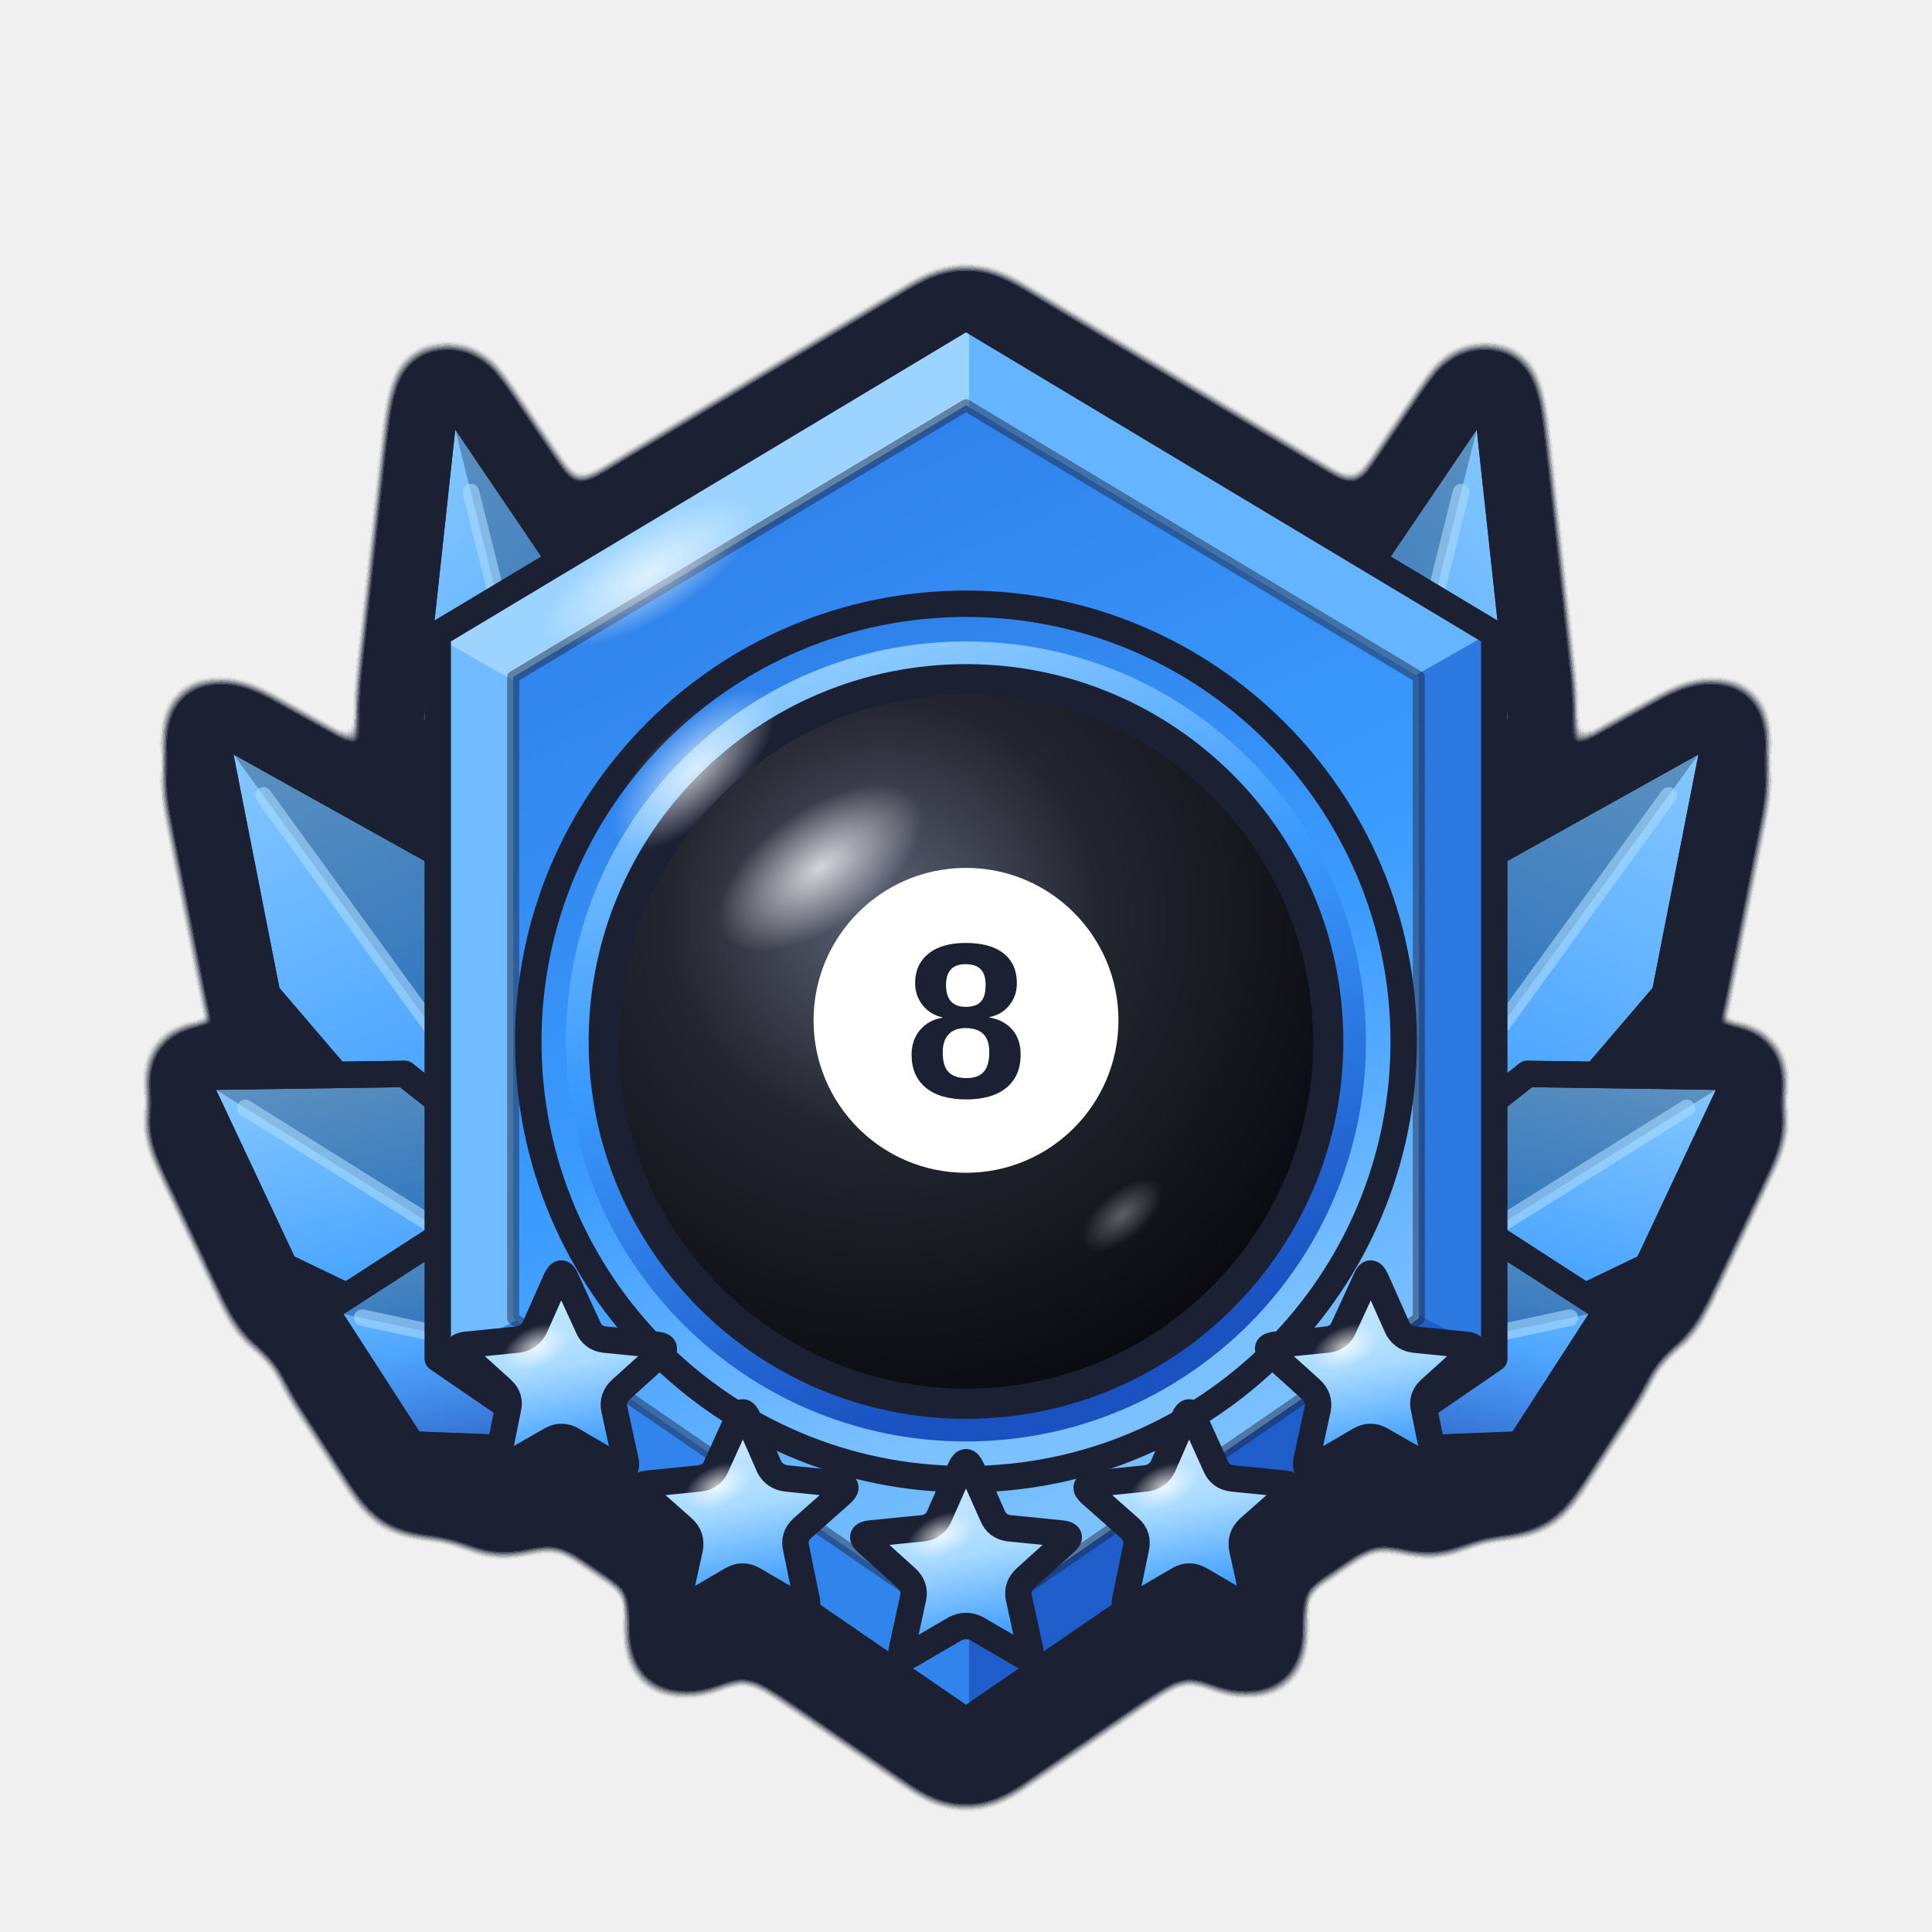
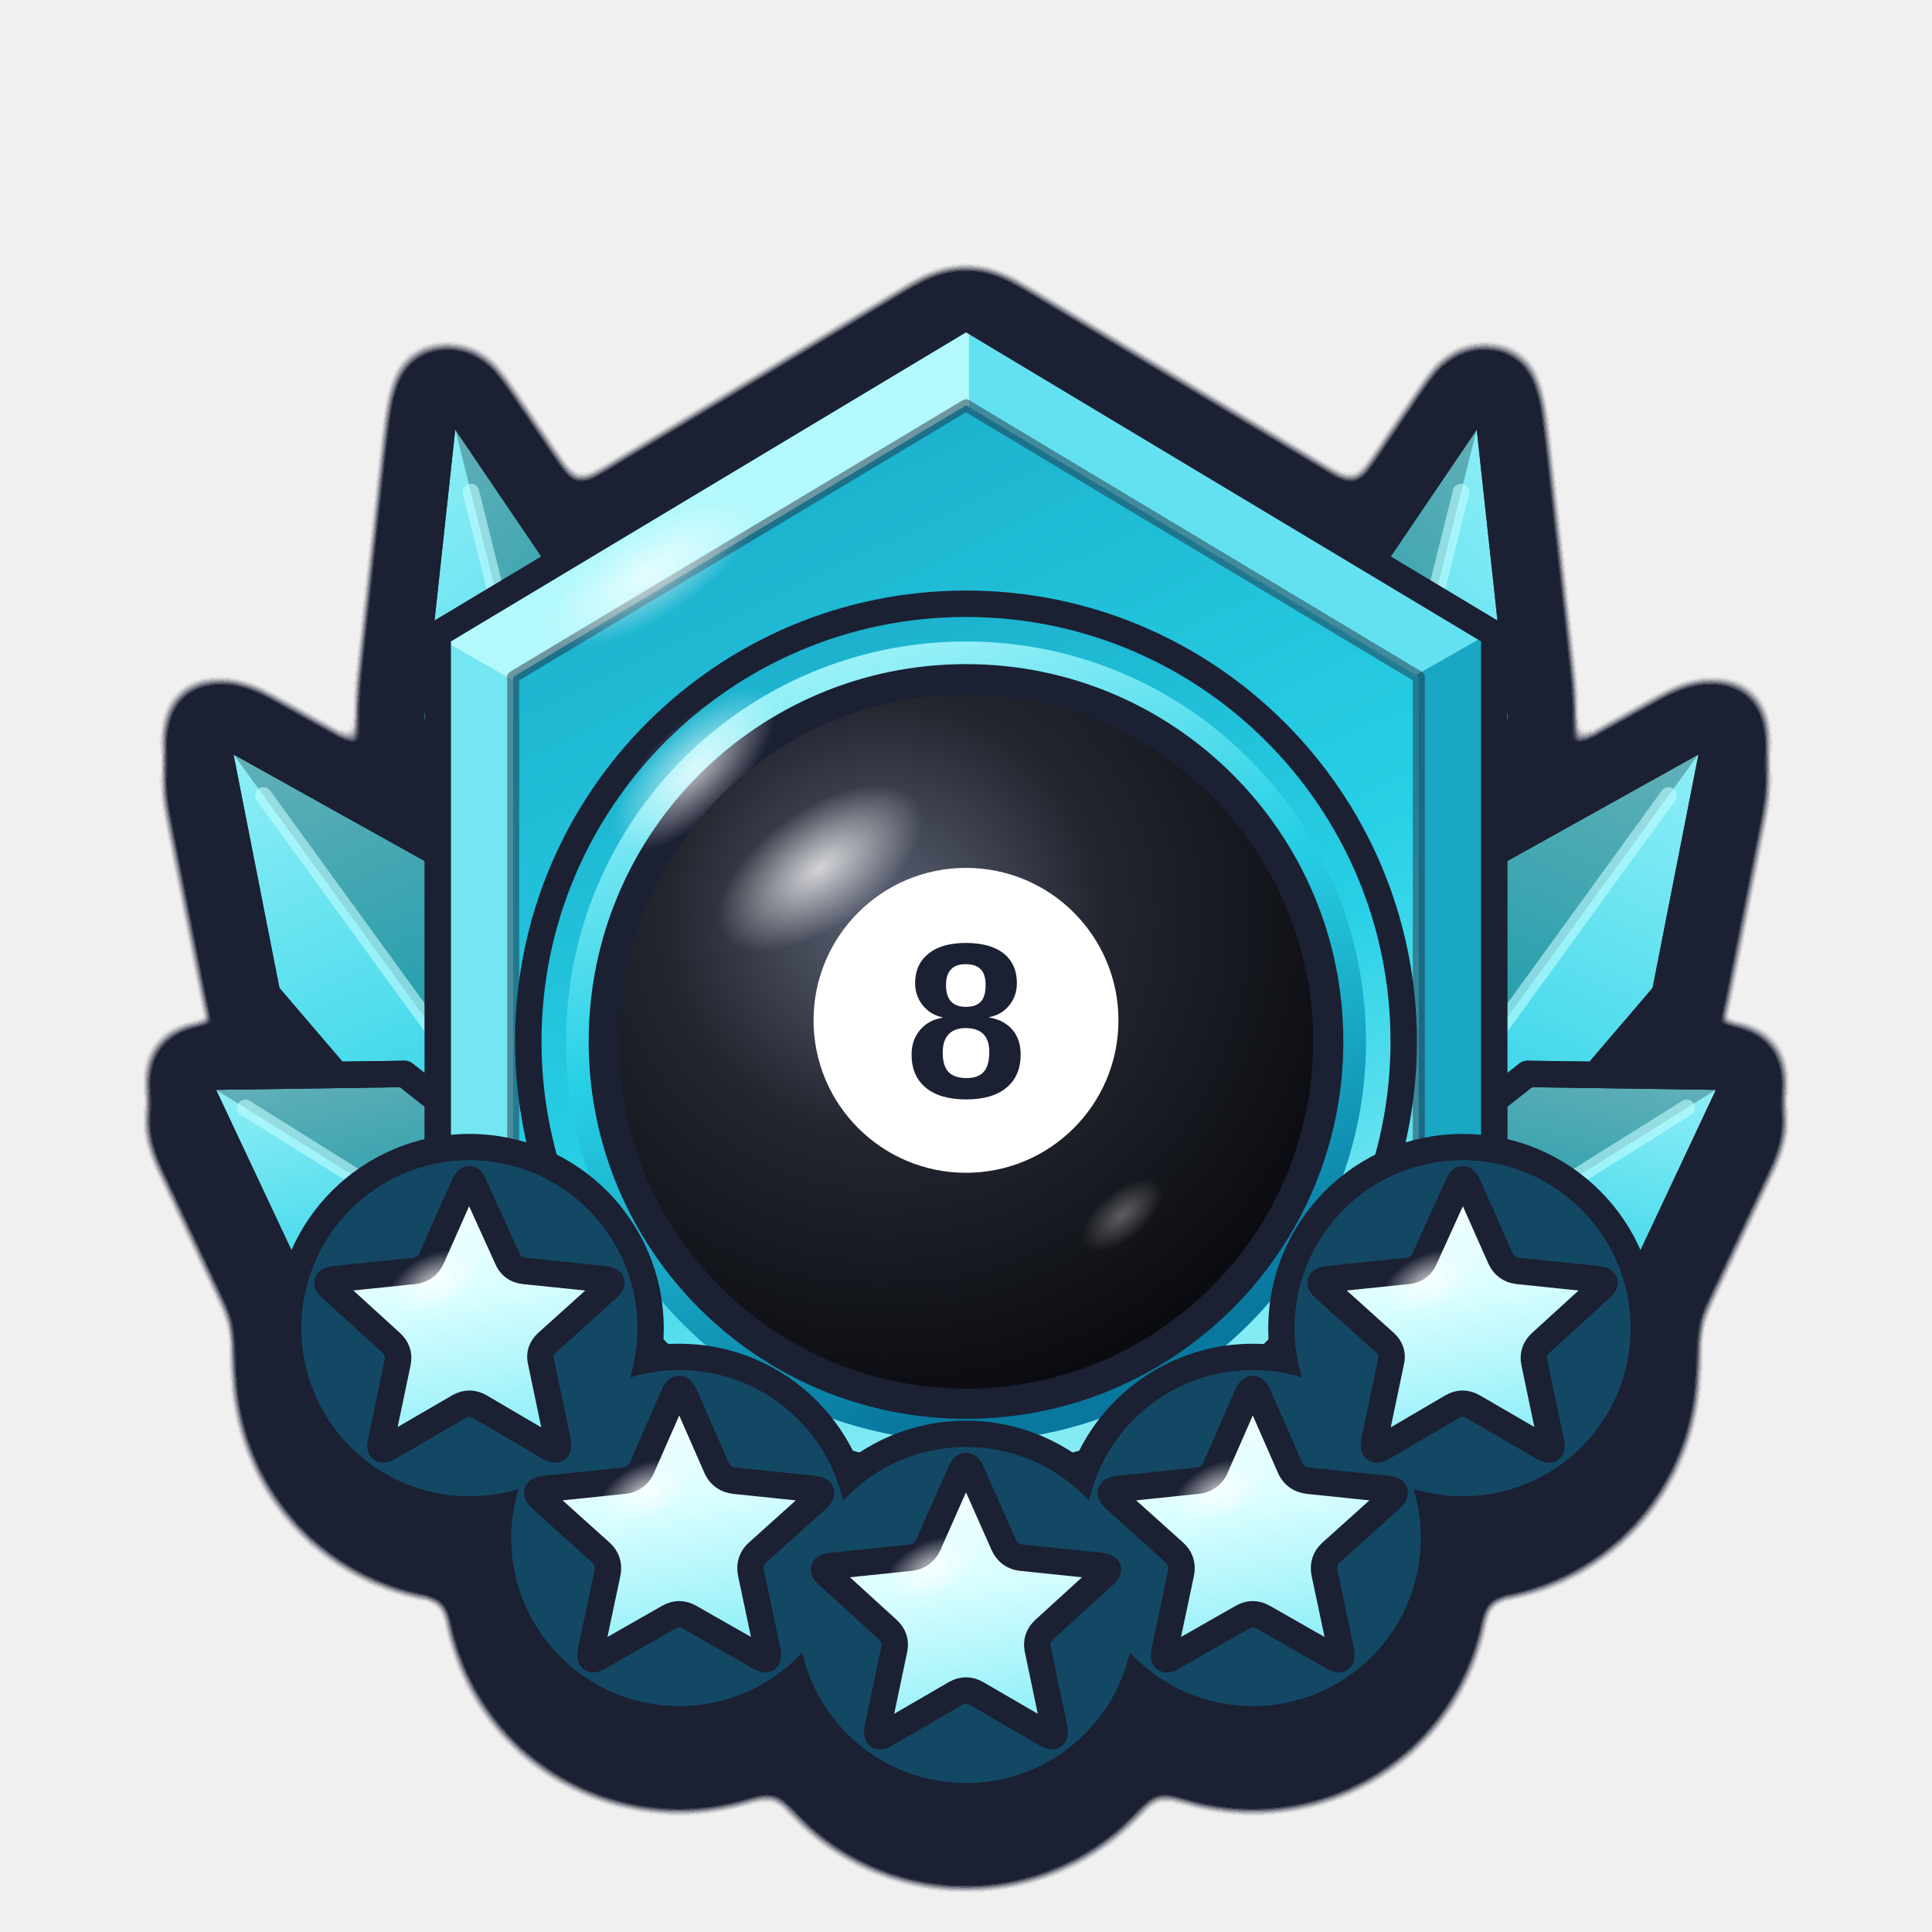
<svg xmlns="http://www.w3.org/2000/svg" width="512" height="512" viewBox="0 0 256 256">
  <defs>
    <linearGradient id="blue" x1="0" y1="0" x2="0.35" y2="1">
      <stop offset="0" stop-color="#9ED3FF" />
      <stop offset="0.45" stop-color="#3B9BFF" />
      <stop offset="1" stop-color="#1F6BD0" />
    </linearGradient>
    <linearGradient id="green" x1="0" y1="0" x2="0.35" y2="1">
      <stop offset="0" stop-color="#A8F5BE" />
      <stop offset="0.45" stop-color="#3DD66B" />
      <stop offset="1" stop-color="#1E9E47" />
    </linearGradient>
    <linearGradient id="red" x1="0" y1="0" x2="0.35" y2="1">
      <stop offset="0" stop-color="#FFA3A3" />
      <stop offset="0.45" stop-color="#FF4D4D" />
      <stop offset="1" stop-color="#C9283A" />
    </linearGradient>
    <linearGradient id="gold" x1="0" y1="0" x2="0.35" y2="1">
      <stop offset="0" stop-color="#FFF1A0" />
      <stop offset="0.45" stop-color="#FFC928" />
      <stop offset="1" stop-color="#DB8E00" />
    </linearGradient>
    <linearGradient id="wood" x1="0" y1="0" x2="0.35" y2="1">
      <stop offset="0" stop-color="#FFD9A0" />
      <stop offset="0.45" stop-color="#E7A35C" />
      <stop offset="1" stop-color="#A8622A" />
    </linearGradient>
    <linearGradient id="darkwood" x1="0" y1="0" x2="0.35" y2="1">
      <stop offset="0" stop-color="#C07A45" />
      <stop offset="0.45" stop-color="#8A4B22" />
      <stop offset="1" stop-color="#5E3014" />
    </linearGradient>
    <linearGradient id="white" x1="0" y1="0" x2="0.35" y2="1">
      <stop offset="0" stop-color="#FFFFFF" />
      <stop offset="0.45" stop-color="#F4F8FF" />
      <stop offset="1" stop-color="#C9D6EA" />
    </linearGradient>
    <linearGradient id="grey" x1="0" y1="0" x2="0.35" y2="1">
      <stop offset="0" stop-color="#E4E9F2" />
      <stop offset="0.45" stop-color="#AEB8C8" />
      <stop offset="1" stop-color="#7B869A" />
    </linearGradient>
    <linearGradient id="steel" x1="0" y1="0" x2="0.35" y2="1">
      <stop offset="0" stop-color="#D8E6F7" />
      <stop offset="0.45" stop-color="#9FB2CC" />
      <stop offset="1" stop-color="#6A7D98" />
    </linearGradient>
    <linearGradient id="cloth" x1="0" y1="0" x2="0.35" y2="1">
      <stop offset="0" stop-color="#6FE08E" />
      <stop offset="0.45" stop-color="#2FA24F" />
      <stop offset="1" stop-color="#1C7A37" />
    </linearGradient>
    <linearGradient id="sad" x1="0" y1="0" x2="0.35" y2="1">
      <stop offset="0" stop-color="#C4D4EE" />
      <stop offset="0.45" stop-color="#8EA3C7" />
      <stop offset="1" stop-color="#5E7299" />
    </linearGradient>
    <linearGradient id="purple" x1="0" y1="0" x2="0.35" y2="1">
      <stop offset="0" stop-color="#D7B8FF" />
      <stop offset="0.45" stop-color="#A259FF" />
      <stop offset="1" stop-color="#6E2FD0" />
    </linearGradient>
    <radialGradient id="shine" cx="0.5" cy="0.5" r="0.5">
      <stop offset="0" stop-color="#FFFFFF" stop-opacity="0.9" />
      <stop offset="1" stop-color="#FFFFFF" stop-opacity="0" />
    </radialGradient>
    <filter id="ink" x="-30%" y="-30%" width="160%" height="160%" color-interpolation-filters="sRGB">
      <feGaussianBlur in="SourceAlpha" stdDeviation="6.92" result="blur" />
      <feComponentTransfer in="blur" result="grown">
        <feFuncA type="linear" slope="7" intercept="-0.35" />
      </feComponentTransfer>
      <feOffset in="grown" dy="6" result="lip" />
      <feMerge result="both">
        <feMergeNode in="lip" />
        <feMergeNode in="grown" />
      </feMerge>
      <feFlood flood-color="#1B2033" />
      <feComposite in2="both" operator="in" result="outline" />
      <feMerge>
        <feMergeNode in="outline" />
        <feMergeNode in="SourceGraphic" />
      </feMerge>
    </filter>
  </defs>
  <defs>
    <filter id="badgeInk" x="-20%" y="-20%" width="140%" height="140%" color-interpolation-filters="sRGB">
      <feGaussianBlur in="SourceAlpha" stdDeviation="3.2" result="blur" />
      <feComponentTransfer in="blur" result="grown">
        <feFuncA type="linear" slope="40" intercept="-0.716" />
      </feComponentTransfer>
      <feOffset in="grown" dy="5" result="lip" />
      <feMerge result="both">
        <feMergeNode in="lip" />
        <feMergeNode in="grown" />
      </feMerge>
      <feFlood flood-color="#1B2033" />
      <feComposite in2="both" operator="in" result="outline" />
      <feMerge>
        <feMergeNode in="outline" />
        <feMergeNode in="SourceGraphic" />
      </feMerge>
    </filter>
  </defs>
  <defs>
    <linearGradient id="m" x1="0" y1="0" x2="0.35" y2="1">
-       <stop offset="0" stop-color="#A8DBFF" />
-       <stop offset="0.5" stop-color="#3B9BFF" />
-       <stop offset="1" stop-color="#1A52C2" />
+       <stop offset="0" stop-color="#C2FDFF" />
+       <stop offset="0.5" stop-color="#27D0E6" />
+       <stop offset="1" stop-color="#08789E" />
    </linearGradient>
    <linearGradient id="r" x1="0" y1="0" x2="0.35" y2="1">
-       <stop offset="0" stop-color="#2C7AE4" />
-       <stop offset="0.6" stop-color="#3B9BFF" />
-       <stop offset="1" stop-color="#7CC1FF" />
+       <stop offset="0" stop-color="#19A8C6" />
+       <stop offset="0.6" stop-color="#27D0E6" />
+       <stop offset="1" stop-color="#84EBF5" />
    </linearGradient>
    <linearGradient id="w" x1="0" y1="0" x2="0.35" y2="1">
-       <stop offset="0" stop-color="#82C5FF" />
-       <stop offset="0.55" stop-color="#3B9BFF" />
-       <stop offset="1" stop-color="#1A52C2" />
+       <stop offset="0" stop-color="#8CEDF6" />
+       <stop offset="0.55" stop-color="#27D0E6" />
+       <stop offset="1" stop-color="#08789E" />
    </linearGradient>
    <linearGradient id="p" x1="0" y1="0" x2="0.2" y2="1">
-       <stop offset="0" stop-color="#D8EFFF" />
-       <stop offset="0.55" stop-color="#A8DBFF" />
-       <stop offset="1" stop-color="#3B9BFF" />
+       <stop offset="0" stop-color="#E4FEFF" />
+       <stop offset="0.55" stop-color="#C2FDFF" />
+       <stop offset="1" stop-color="#27D0E6" />
+     </linearGradient>
+     <linearGradient id="s" x1="0" y1="0" x2="0.2" y2="1">
+       <stop offset="0" stop-color="#FFFFFF" />
+       <stop offset="0.5" stop-color="#DAFEFF" />
+       <stop offset="1" stop-color="#94F0F8" />
    </linearGradient>
    <linearGradient id="c" x1="0" y1="0" x2="0.3" y2="1">
-       <stop offset="0" stop-color="#CBE9FF" />
-       <stop offset="0.55" stop-color="#6CB8FF" />
-       <stop offset="1" stop-color="#3B9BFF" />
+       <stop offset="0" stop-color="#DAFEFF" />
+       <stop offset="0.55" stop-color="#6DE4F1" />
+       <stop offset="1" stop-color="#27D0E6" />
    </linearGradient>
    <linearGradient id="g" x1="0" y1="0" x2="0.35" y2="1">
      <stop offset="0" stop-color="#FFF3A6" />
      <stop offset="0.5" stop-color="#FFC928" />
      <stop offset="1" stop-color="#C97F00" />
    </linearGradient>
    <linearGradient id="gr" x1="0" y1="0" x2="0.35" y2="1">
      <stop offset="0" stop-color="#E7A816" />
      <stop offset="0.6" stop-color="#FFC928" />
      <stop offset="1" stop-color="#FFE274" />
+     </linearGradient>
+     <linearGradient id="hat" x1="0" y1="0" x2="0.4" y2="1">
+       <stop offset="0" stop-color="#9C8CFF" />
+       <stop offset="0.5" stop-color="#5A41D6" />
+       <stop offset="1" stop-color="#26177A" />
    </linearGradient>
    <radialGradient id="ball" cx="0.38" cy="0.32" r="0.78">
      <stop offset="0" stop-color="#5C6275" />
      <stop offset="0.4" stop-color="#23262F" />
      <stop offset="1" stop-color="#06070B" />
    </radialGradient>
  </defs>
  <g filter="url(#badgeInk)">
    <path d="M83.3 186.2 L54.4 95.3 L59.1 52.0 L83.5 88.0 L100.7 181.8 Z" fill="url(#w)" stroke="#1B2033" stroke-width="3.5" stroke-linejoin="round" />
    <path d="M92.0 184.0 L100.7 181.8 L83.5 88.0 L59.1 52.0 Z" fill="#000000" opacity="0.25" />
-     <path d="M92.0 184.0 L83.3 186.2 L54.4 95.3 L59.1 52.0 Z" fill="#A8DBFF" opacity="0.18" />
-     <path d="M89.4 173.4 L62.4 65.2" fill="none" stroke="#A8DBFF" stroke-width="2.2" stroke-linecap="round" stroke-linejoin="round" opacity="0.6" />
+     <path d="M92.0 184.0 L83.3 186.2 L54.4 95.3 L59.1 52.0 Z" fill="#C2FDFF" opacity="0.18" />
+     <path d="M89.4 173.4 L62.4 65.2" fill="none" stroke="#C2FDFF" stroke-width="2.2" stroke-linecap="round" stroke-linejoin="round" opacity="0.6" />
    <path d="M83.3 186.2 L54.4 95.3 L59.1 52.0 L83.5 88.0 L100.7 181.8 Z" fill="none" stroke="#1B2033" stroke-width="3.5" stroke-linejoin="round" />
    <path d="M84.7 189.3 L35.4 131.7 L28.5 96.6 L59.7 114.0 L99.3 178.7 Z" fill="url(#w)" stroke="#1B2033" stroke-width="3.5" stroke-linejoin="round" />
    <path d="M92.0 184.0 L99.3 178.7 L59.7 114.0 L28.5 96.6 Z" fill="#000000" opacity="0.25" />
-     <path d="M92.0 184.0 L84.7 189.3 L35.4 131.7 L28.5 96.6 Z" fill="#A8DBFF" opacity="0.18" />
-     <path d="M86.9 177.0 L34.9 105.4" fill="none" stroke="#A8DBFF" stroke-width="2.2" stroke-linecap="round" stroke-linejoin="round" opacity="0.6" />
+     <path d="M92.0 184.0 L84.7 189.3 L35.4 131.7 L28.5 96.6 Z" fill="#C2FDFF" opacity="0.18" />
+     <path d="M86.9 177.0 L34.9 105.4" fill="none" stroke="#C2FDFF" stroke-width="2.2" stroke-linecap="round" stroke-linejoin="round" opacity="0.6" />
    <path d="M84.7 189.3 L35.4 131.7 L28.5 96.6 L59.7 114.0 L99.3 178.7 Z" fill="none" stroke="#1B2033" stroke-width="3.5" stroke-linejoin="round" />
    <path d="M87.2 191.6 L37.7 167.8 L25.9 142.7 L53.6 142.3 L96.8 176.4 Z" fill="url(#w)" stroke="#1B2033" stroke-width="3.5" stroke-linejoin="round" />
    <path d="M92.0 184.0 L96.8 176.4 L53.6 142.3 L25.9 142.7 Z" fill="#000000" opacity="0.25" />
-     <path d="M92.0 184.0 L87.2 191.6 L37.7 167.8 L25.9 142.7 Z" fill="#A8DBFF" opacity="0.18" />
-     <path d="M86.7 180.7 L32.5 146.8" fill="none" stroke="#A8DBFF" stroke-width="2.2" stroke-linecap="round" stroke-linejoin="round" opacity="0.6" />
+     <path d="M92.0 184.0 L87.2 191.6 L37.7 167.8 L25.9 142.7 Z" fill="#C2FDFF" opacity="0.18" />
+     <path d="M86.7 180.7 L32.5 146.8" fill="none" stroke="#C2FDFF" stroke-width="2.2" stroke-linecap="round" stroke-linejoin="round" opacity="0.6" />
    <path d="M87.2 191.6 L37.7 167.8 L25.9 142.7 L53.6 142.3 L96.8 176.4 Z" fill="none" stroke="#1B2033" stroke-width="3.5" stroke-linejoin="round" />
    <path d="M90.1 192.8 L54.6 191.4 L43.1 173.6 L60.9 162.1 L93.9 175.2 Z" fill="url(#w)" stroke="#1B2033" stroke-width="3.5" stroke-linejoin="round" />
    <path d="M92.0 184.0 L93.9 175.2 L60.9 162.1 L43.1 173.6 Z" fill="#000000" opacity="0.25" />
-     <path d="M92.0 184.0 L90.1 192.8 L54.6 191.4 L43.1 173.6 Z" fill="#A8DBFF" opacity="0.18" />
-     <path d="M88.1 183.2 L48.0 174.6" fill="none" stroke="#A8DBFF" stroke-width="2.2" stroke-linecap="round" stroke-linejoin="round" opacity="0.6" />
+     <path d="M92.0 184.0 L90.1 192.8 L54.6 191.4 L43.1 173.6 Z" fill="#C2FDFF" opacity="0.18" />
+     <path d="M88.1 183.2 L48.0 174.6" fill="none" stroke="#C2FDFF" stroke-width="2.2" stroke-linecap="round" stroke-linejoin="round" opacity="0.6" />
    <path d="M90.1 192.8 L54.6 191.4 L43.1 173.6 L60.9 162.1 L93.9 175.2 Z" fill="none" stroke="#1B2033" stroke-width="3.5" stroke-linejoin="round" />
    <g transform="matrix(-1 0 0 1 256 0)">
      <path d="M83.3 186.2 L54.4 95.3 L59.1 52.0 L83.5 88.0 L100.7 181.8 Z" fill="url(#w)" stroke="#1B2033" stroke-width="3.5" stroke-linejoin="round" />
      <path d="M92.0 184.0 L100.7 181.8 L83.5 88.0 L59.1 52.0 Z" fill="#000000" opacity="0.25" />
-       <path d="M92.0 184.0 L83.3 186.2 L54.4 95.3 L59.1 52.0 Z" fill="#A8DBFF" opacity="0.18" />
-       <path d="M89.4 173.4 L62.4 65.2" fill="none" stroke="#A8DBFF" stroke-width="2.2" stroke-linecap="round" stroke-linejoin="round" opacity="0.6" />
+       <path d="M92.0 184.0 L83.3 186.2 L54.4 95.3 L59.1 52.0 Z" fill="#C2FDFF" opacity="0.18" />
+       <path d="M89.4 173.4 L62.4 65.2" fill="none" stroke="#C2FDFF" stroke-width="2.2" stroke-linecap="round" stroke-linejoin="round" opacity="0.6" />
      <path d="M83.3 186.2 L54.4 95.3 L59.1 52.0 L83.5 88.0 L100.7 181.8 Z" fill="none" stroke="#1B2033" stroke-width="3.5" stroke-linejoin="round" />
      <path d="M84.7 189.3 L35.4 131.7 L28.5 96.6 L59.7 114.0 L99.3 178.7 Z" fill="url(#w)" stroke="#1B2033" stroke-width="3.5" stroke-linejoin="round" />
      <path d="M92.0 184.0 L99.3 178.7 L59.7 114.0 L28.5 96.6 Z" fill="#000000" opacity="0.25" />
-       <path d="M92.0 184.0 L84.7 189.3 L35.4 131.7 L28.5 96.6 Z" fill="#A8DBFF" opacity="0.18" />
-       <path d="M86.9 177.0 L34.9 105.4" fill="none" stroke="#A8DBFF" stroke-width="2.2" stroke-linecap="round" stroke-linejoin="round" opacity="0.6" />
+       <path d="M92.0 184.0 L84.7 189.3 L35.4 131.7 L28.5 96.6 Z" fill="#C2FDFF" opacity="0.18" />
+       <path d="M86.9 177.0 L34.9 105.4" fill="none" stroke="#C2FDFF" stroke-width="2.2" stroke-linecap="round" stroke-linejoin="round" opacity="0.6" />
      <path d="M84.7 189.3 L35.4 131.7 L28.5 96.6 L59.7 114.0 L99.3 178.7 Z" fill="none" stroke="#1B2033" stroke-width="3.5" stroke-linejoin="round" />
      <path d="M87.2 191.6 L37.7 167.8 L25.9 142.7 L53.6 142.3 L96.8 176.4 Z" fill="url(#w)" stroke="#1B2033" stroke-width="3.5" stroke-linejoin="round" />
      <path d="M92.0 184.0 L96.8 176.4 L53.6 142.3 L25.9 142.7 Z" fill="#000000" opacity="0.25" />
-       <path d="M92.0 184.0 L87.2 191.6 L37.7 167.8 L25.9 142.7 Z" fill="#A8DBFF" opacity="0.18" />
-       <path d="M86.7 180.7 L32.5 146.8" fill="none" stroke="#A8DBFF" stroke-width="2.2" stroke-linecap="round" stroke-linejoin="round" opacity="0.6" />
+       <path d="M92.0 184.0 L87.2 191.6 L37.7 167.8 L25.9 142.7 Z" fill="#C2FDFF" opacity="0.18" />
+       <path d="M86.7 180.7 L32.5 146.8" fill="none" stroke="#C2FDFF" stroke-width="2.2" stroke-linecap="round" stroke-linejoin="round" opacity="0.6" />
      <path d="M87.2 191.6 L37.7 167.8 L25.9 142.7 L53.6 142.3 L96.8 176.4 Z" fill="none" stroke="#1B2033" stroke-width="3.5" stroke-linejoin="round" />
      <path d="M90.1 192.8 L54.6 191.4 L43.1 173.6 L60.9 162.1 L93.9 175.2 Z" fill="url(#w)" stroke="#1B2033" stroke-width="3.5" stroke-linejoin="round" />
      <path d="M92.0 184.0 L93.9 175.2 L60.9 162.1 L43.1 173.6 Z" fill="#000000" opacity="0.25" />
-       <path d="M92.0 184.0 L90.1 192.8 L54.6 191.4 L43.1 173.6 Z" fill="#A8DBFF" opacity="0.18" />
-       <path d="M88.1 183.2 L48.0 174.6" fill="none" stroke="#A8DBFF" stroke-width="2.2" stroke-linecap="round" stroke-linejoin="round" opacity="0.6" />
+       <path d="M92.0 184.0 L90.1 192.8 L54.6 191.4 L43.1 173.6 Z" fill="#C2FDFF" opacity="0.18" />
+       <path d="M88.1 183.2 L48.0 174.6" fill="none" stroke="#C2FDFF" stroke-width="2.2" stroke-linecap="round" stroke-linejoin="round" opacity="0.6" />
      <path d="M90.1 192.8 L54.6 191.4 L43.1 173.6 L60.9 162.1 L93.9 175.2 Z" fill="none" stroke="#1B2033" stroke-width="3.5" stroke-linejoin="round" />
    </g>
-     <path d="M128.0 42.0 L198.0 84.0 L188.0 89.7 L128.0 53.7 Z" fill="#65B4FF" stroke="#65B4FF" stroke-width="0.8" />
-     <path d="M198.0 84.0 L198.0 180.0 L188.0 174.7 L188.0 89.7 Z" fill="#2C79E2" stroke="#2C79E2" stroke-width="0.8" />
-     <path d="M198.0 180.0 L128.0 228.0 L128.0 215.9 L188.0 174.7 Z" fill="#1F5DCB" stroke="#1F5DCB" stroke-width="0.8" />
-     <path d="M128.0 228.0 L58.0 180.0 L68.0 174.7 L128.0 215.9 Z" fill="#3184EC" stroke="#3184EC" stroke-width="0.8" />
-     <path d="M58.0 180.0 L58.0 84.0 L68.0 89.7 L68.0 174.7 Z" fill="#71BBFF" stroke="#71BBFF" stroke-width="0.8" />
-     <path d="M58.0 84.0 L128.0 42.0 L128.0 53.7 L68.0 89.7 Z" fill="#9DD4FF" stroke="#9DD4FF" stroke-width="0.8" />
+     <path d="M128.0 42.0 L198.0 84.0 L188.0 89.7 L128.0 53.7 Z" fill="#63E1F0" stroke="#63E1F0" stroke-width="0.8" />
+     <path d="M198.0 84.0 L198.0 180.0 L188.0 174.7 L188.0 89.7 Z" fill="#19A7C4" stroke="#19A7C4" stroke-width="0.8" />
+     <path d="M198.0 180.0 L128.0 228.0 L128.0 215.9 L188.0 174.7 Z" fill="#0D86A9" stroke="#0D86A9" stroke-width="0.8" />
+     <path d="M128.0 228.0 L58.0 180.0 L68.0 174.7 L128.0 215.9 Z" fill="#1DB4CF" stroke="#1DB4CF" stroke-width="0.8" />
+     <path d="M58.0 180.0 L58.0 84.0 L68.0 89.7 L68.0 174.7 Z" fill="#74E6F2" stroke="#74E6F2" stroke-width="0.8" />
+     <path d="M58.0 84.0 L128.0 42.0 L128.0 53.7 L68.0 89.7 Z" fill="#B2F8FC" stroke="#B2F8FC" stroke-width="0.8" />
    <path d="M128.0 53.7 L188.0 89.7 L188.0 174.7 L128.0 215.9 L68.0 174.7 L68.0 89.7 Z" fill="url(#r)" />
    <path d="M128.0 53.7 L188.0 89.7 L188.0 174.7 L128.0 215.9 L68.0 174.7 L68.0 89.7 Z" fill="none" stroke="#1B2033" stroke-width="1.6" stroke-opacity="0.45" stroke-linejoin="round" />
    <path d="M128.0 42.0 L198.0 84.0 L198.0 180.0 L128.0 228.0 L58.0 180.0 L58.0 84.0 Z" fill="none" stroke="#1B2033" stroke-width="3.5" stroke-linejoin="round" />
    <ellipse cx="86" cy="76" rx="16" ry="6" fill="url(#shine)" opacity="0.75" transform="rotate(-32 86 76)" />
    <circle cx="128" cy="138" r="58" fill="url(#r)" stroke="#1B2033" stroke-width="3.5" />
    <circle cx="128" cy="138" r="53" fill="url(#m)" />
    <circle cx="128" cy="138" r="50" fill="#1B2033" />
    <ellipse cx="92" cy="102" rx="14" ry="6" fill="url(#shine)" opacity="0.8" transform="rotate(-45 92 102)" />
    <circle cx="128" cy="138" r="46" fill="url(#ball)" />
    <circle cx="128.0" cy="135.2" r="20.2" fill="#FFFFFF" />
    <text x="128.0" y="145.4" font-family="Arial Black, Arial, sans-serif" font-weight="900" font-size="29.3" text-anchor="middle" fill="#1B2033">8</text>
    <ellipse cx="108.68" cy="115.0" rx="15.64" ry="7.82" fill="url(#shine)" opacity="0.85" transform="rotate(-35 108.68 115.0)" />
    <ellipse cx="148.7" cy="161.0" rx="6.44" ry="3.22" fill="url(#shine)" opacity="0.35" transform="rotate(-40 148.7 161.0)" />
-     <path d="M181.0 169.5 Q181.6 168.0 182.3 169.5 L185.1 175.8 Q185.8 177.3 187.4 177.5 L194.3 178.2 Q195.9 178.4 194.7 179.4 L189.5 184.1 Q188.3 185.2 188.7 186.7 L190.1 193.6 Q190.4 195.1 189.1 194.3 L183.0 190.8 Q181.6 190.0 180.2 190.8 L174.2 194.3 Q172.8 195.1 173.1 193.6 L174.6 186.7 Q174.9 185.2 173.7 184.1 L168.5 179.4 Q167.4 178.4 168.9 178.2 L175.9 177.5 Q177.5 177.3 178.1 175.8 Z" fill="url(#p)" stroke="#1B2033" stroke-width="3.5" stroke-linejoin="round" />
-     <ellipse cx="178.323" cy="178.495" rx="4.8" ry="2.7" fill="url(#shine)" opacity="0.85" transform="rotate(-25 178.3231 178.4951)" />
-     <path d="M156.9 187.9 Q157.6 186.4 158.2 187.9 L161.1 194.3 Q161.7 195.7 163.3 195.9 L170.3 196.6 Q171.8 196.8 170.7 197.9 L165.5 202.5 Q164.3 203.6 164.6 205.2 L166.1 212.0 Q166.4 213.6 165.0 212.8 L159.0 209.3 Q157.6 208.5 156.2 209.3 L150.2 212.8 Q148.8 213.6 149.1 212.0 L150.5 205.2 Q150.9 203.6 149.7 202.5 L144.5 197.9 Q143.3 196.8 144.9 196.6 L151.8 195.9 Q153.4 195.7 154.1 194.3 Z" fill="url(#p)" stroke="#1B2033" stroke-width="3.5" stroke-linejoin="round" />
-     <ellipse cx="154.283" cy="196.942" rx="4.8" ry="2.7" fill="url(#shine)" opacity="0.85" transform="rotate(-25 154.2833 196.9415)" />
-     <path d="M127.3 194.5 Q128.0 193.0 128.7 194.5 L131.5 200.8 Q132.1 202.3 133.7 202.5 L140.7 203.2 Q142.3 203.4 141.1 204.4 L135.9 209.1 Q134.7 210.2 135.0 211.7 L136.5 218.6 Q136.8 220.1 135.4 219.3 L129.4 215.8 Q128.0 215.1 126.6 215.8 L120.6 219.3 Q119.2 220.1 119.5 218.6 L121.0 211.7 Q121.3 210.2 120.1 209.1 L114.9 204.4 Q113.7 203.4 115.3 203.2 L122.3 202.5 Q123.9 202.3 124.5 200.8 Z" fill="url(#p)" stroke="#1B2033" stroke-width="3.5" stroke-linejoin="round" />
-     <ellipse cx="124.7" cy="203.5" rx="4.8" ry="2.7" fill="url(#shine)" opacity="0.85" transform="rotate(-25 124.7 203.5)" />
-     <path d="M97.8 187.9 Q98.4 186.4 99.1 187.9 L101.9 194.3 Q102.6 195.7 104.2 195.9 L111.1 196.6 Q112.7 196.8 111.5 197.9 L106.3 202.5 Q105.1 203.6 105.5 205.2 L106.9 212.0 Q107.2 213.6 105.8 212.8 L99.8 209.3 Q98.4 208.5 97.0 209.3 L91.0 212.8 Q89.6 213.6 89.9 212.0 L91.4 205.2 Q91.7 203.6 90.5 202.5 L85.3 197.9 Q84.2 196.8 85.7 196.6 L92.7 195.9 Q94.3 195.7 94.9 194.3 Z" fill="url(#p)" stroke="#1B2033" stroke-width="3.5" stroke-linejoin="round" />
-     <ellipse cx="95.117" cy="196.942" rx="4.8" ry="2.7" fill="url(#shine)" opacity="0.85" transform="rotate(-25 95.11672 196.9415)" />
-     <path d="M73.7 169.5 Q74.4 168.0 75.0 169.5 L77.9 175.8 Q78.5 177.3 80.1 177.5 L87.1 178.2 Q88.6 178.4 87.5 179.4 L82.3 184.1 Q81.1 185.2 81.4 186.7 L82.9 193.6 Q83.2 195.1 81.8 194.3 L75.8 190.8 Q74.4 190.0 73.0 190.8 L66.9 194.3 Q65.6 195.1 65.9 193.6 L67.3 186.7 Q67.7 185.2 66.5 184.1 L61.3 179.4 Q60.1 178.4 61.7 178.2 L68.6 177.5 Q70.2 177.3 70.9 175.8 Z" fill="url(#p)" stroke="#1B2033" stroke-width="3.5" stroke-linejoin="round" />
-     <ellipse cx="71.077" cy="178.495" rx="4.8" ry="2.7" fill="url(#shine)" opacity="0.85" transform="rotate(-25 71.07689 178.4951)" />
+     <circle cx="193.8" cy="176.0" r="24.0" fill="#124863" stroke="#1B2033" stroke-width="3.5" />
+     <circle cx="166.0" cy="203.8" r="24.0" fill="#124863" stroke="#1B2033" stroke-width="3.5" />
+     <circle cx="128.0" cy="214.0" r="24.0" fill="#124863" stroke="#1B2033" stroke-width="3.5" />
+     <circle cx="90.0" cy="203.8" r="24.0" fill="#124863" stroke="#1B2033" stroke-width="3.5" />
+     <circle cx="62.2" cy="176.0" r="24.0" fill="#124863" stroke="#1B2033" stroke-width="3.5" />
+     <circle cx="193.8" cy="176.0" r="22.25" fill="#124863" />
+     <circle cx="166.0" cy="203.8" r="22.25" fill="#124863" />
+     <circle cx="128.0" cy="214.0" r="22.25" fill="#124863" />
+     <circle cx="90.0" cy="203.8" r="22.25" fill="#124863" />
+     <circle cx="62.2" cy="176.0" r="22.25" fill="#124863" />
+     <path d="M193.2 157.0 Q193.8 155.5 194.5 157.0 L198.8 166.7 Q199.5 168.2 201.1 168.4 L211.7 169.5 Q213.3 169.7 212.1 170.7 L204.2 177.9 Q203.0 179.0 203.3 180.5 L205.5 191.0 Q205.9 192.6 204.5 191.8 L195.2 186.4 Q193.8 185.6 192.4 186.4 L183.2 191.8 Q181.8 192.6 182.1 191.0 L184.3 180.5 Q184.7 179.0 183.5 177.9 L175.5 170.7 Q174.3 169.7 175.9 169.5 L186.6 168.4 Q188.2 168.2 188.8 166.7 Z" fill="url(#s)" stroke="#1B2033" stroke-width="3.5" stroke-linejoin="round" />
+     <ellipse cx="189.308" cy="169.85" rx="6.56" ry="3.69" fill="url(#shine)" opacity="0.85" transform="rotate(-25 189.3079 169.85)" />
+     <path d="M165.3 184.8 Q166.0 183.3 166.7 184.8 L171.0 194.6 Q171.7 196.0 173.3 196.2 L183.9 197.3 Q185.5 197.5 184.3 198.6 L176.4 205.7 Q175.2 206.8 175.5 208.4 L177.7 218.8 Q178.0 220.4 176.7 219.6 L167.4 214.3 Q166.0 213.5 164.6 214.3 L155.3 219.6 Q154.0 220.4 154.3 218.8 L156.5 208.4 Q156.8 206.8 155.6 205.7 L147.7 198.6 Q146.5 197.5 148.1 197.3 L158.7 196.2 Q160.3 196.0 161.0 194.6 Z" fill="url(#s)" stroke="#1B2033" stroke-width="3.5" stroke-linejoin="round" />
+     <ellipse cx="161.49" cy="197.668" rx="6.56" ry="3.69" fill="url(#shine)" opacity="0.85" transform="rotate(-25 161.49 197.6679)" />
+     <path d="M127.3 195.0 Q128.0 193.5 128.7 195.0 L133.0 204.7 Q133.7 206.2 135.3 206.4 L145.9 207.5 Q147.5 207.7 146.3 208.7 L138.4 215.9 Q137.2 217.0 137.5 218.5 L139.7 229.0 Q140.0 230.6 138.7 229.8 L129.4 224.4 Q128.0 223.6 126.6 224.4 L117.3 229.8 Q116.0 230.6 116.3 229.0 L118.5 218.5 Q118.8 217.0 117.6 215.9 L109.7 208.7 Q108.5 207.7 110.1 207.5 L120.7 206.4 Q122.3 206.2 123.0 204.7 Z" fill="url(#s)" stroke="#1B2033" stroke-width="3.5" stroke-linejoin="round" />
+     <ellipse cx="123.49" cy="207.85" rx="6.56" ry="3.69" fill="url(#shine)" opacity="0.85" transform="rotate(-25 123.49 207.85)" />
+     <path d="M89.3 184.8 Q90.0 183.3 90.7 184.8 L95.0 194.6 Q95.7 196.0 97.3 196.2 L107.9 197.3 Q109.5 197.5 108.3 198.6 L100.4 205.7 Q99.2 206.8 99.5 208.4 L101.7 218.8 Q102.0 220.4 100.7 219.6 L91.4 214.3 Q90.0 213.5 88.6 214.3 L79.3 219.6 Q78.0 220.4 78.3 218.8 L80.5 208.4 Q80.8 206.8 79.6 205.7 L71.7 198.6 Q70.5 197.5 72.1 197.3 L82.7 196.2 Q84.3 196.0 85.0 194.6 Z" fill="url(#s)" stroke="#1B2033" stroke-width="3.5" stroke-linejoin="round" />
+     <ellipse cx="85.49" cy="197.668" rx="6.56" ry="3.69" fill="url(#shine)" opacity="0.85" transform="rotate(-25 85.49 197.6679)" />
+     <path d="M61.5 157.0 Q62.2 155.5 62.8 157.0 L67.2 166.7 Q67.8 168.2 69.4 168.4 L80.1 169.5 Q81.7 169.7 80.5 170.7 L72.5 177.9 Q71.3 179.0 71.7 180.5 L73.9 191.0 Q74.2 192.6 72.8 191.8 L63.6 186.4 Q62.2 185.6 60.8 186.4 L51.5 191.8 Q50.1 192.6 50.5 191.0 L52.7 180.5 Q53.0 179.0 51.8 177.9 L43.9 170.7 Q42.7 169.7 44.3 169.5 L54.9 168.4 Q56.5 168.2 57.2 166.7 Z" fill="url(#s)" stroke="#1B2033" stroke-width="3.5" stroke-linejoin="round" />
+     <ellipse cx="57.672" cy="169.85" rx="6.56" ry="3.69" fill="url(#shine)" opacity="0.85" transform="rotate(-25 57.67207 169.85)" />
  </g>
</svg>
